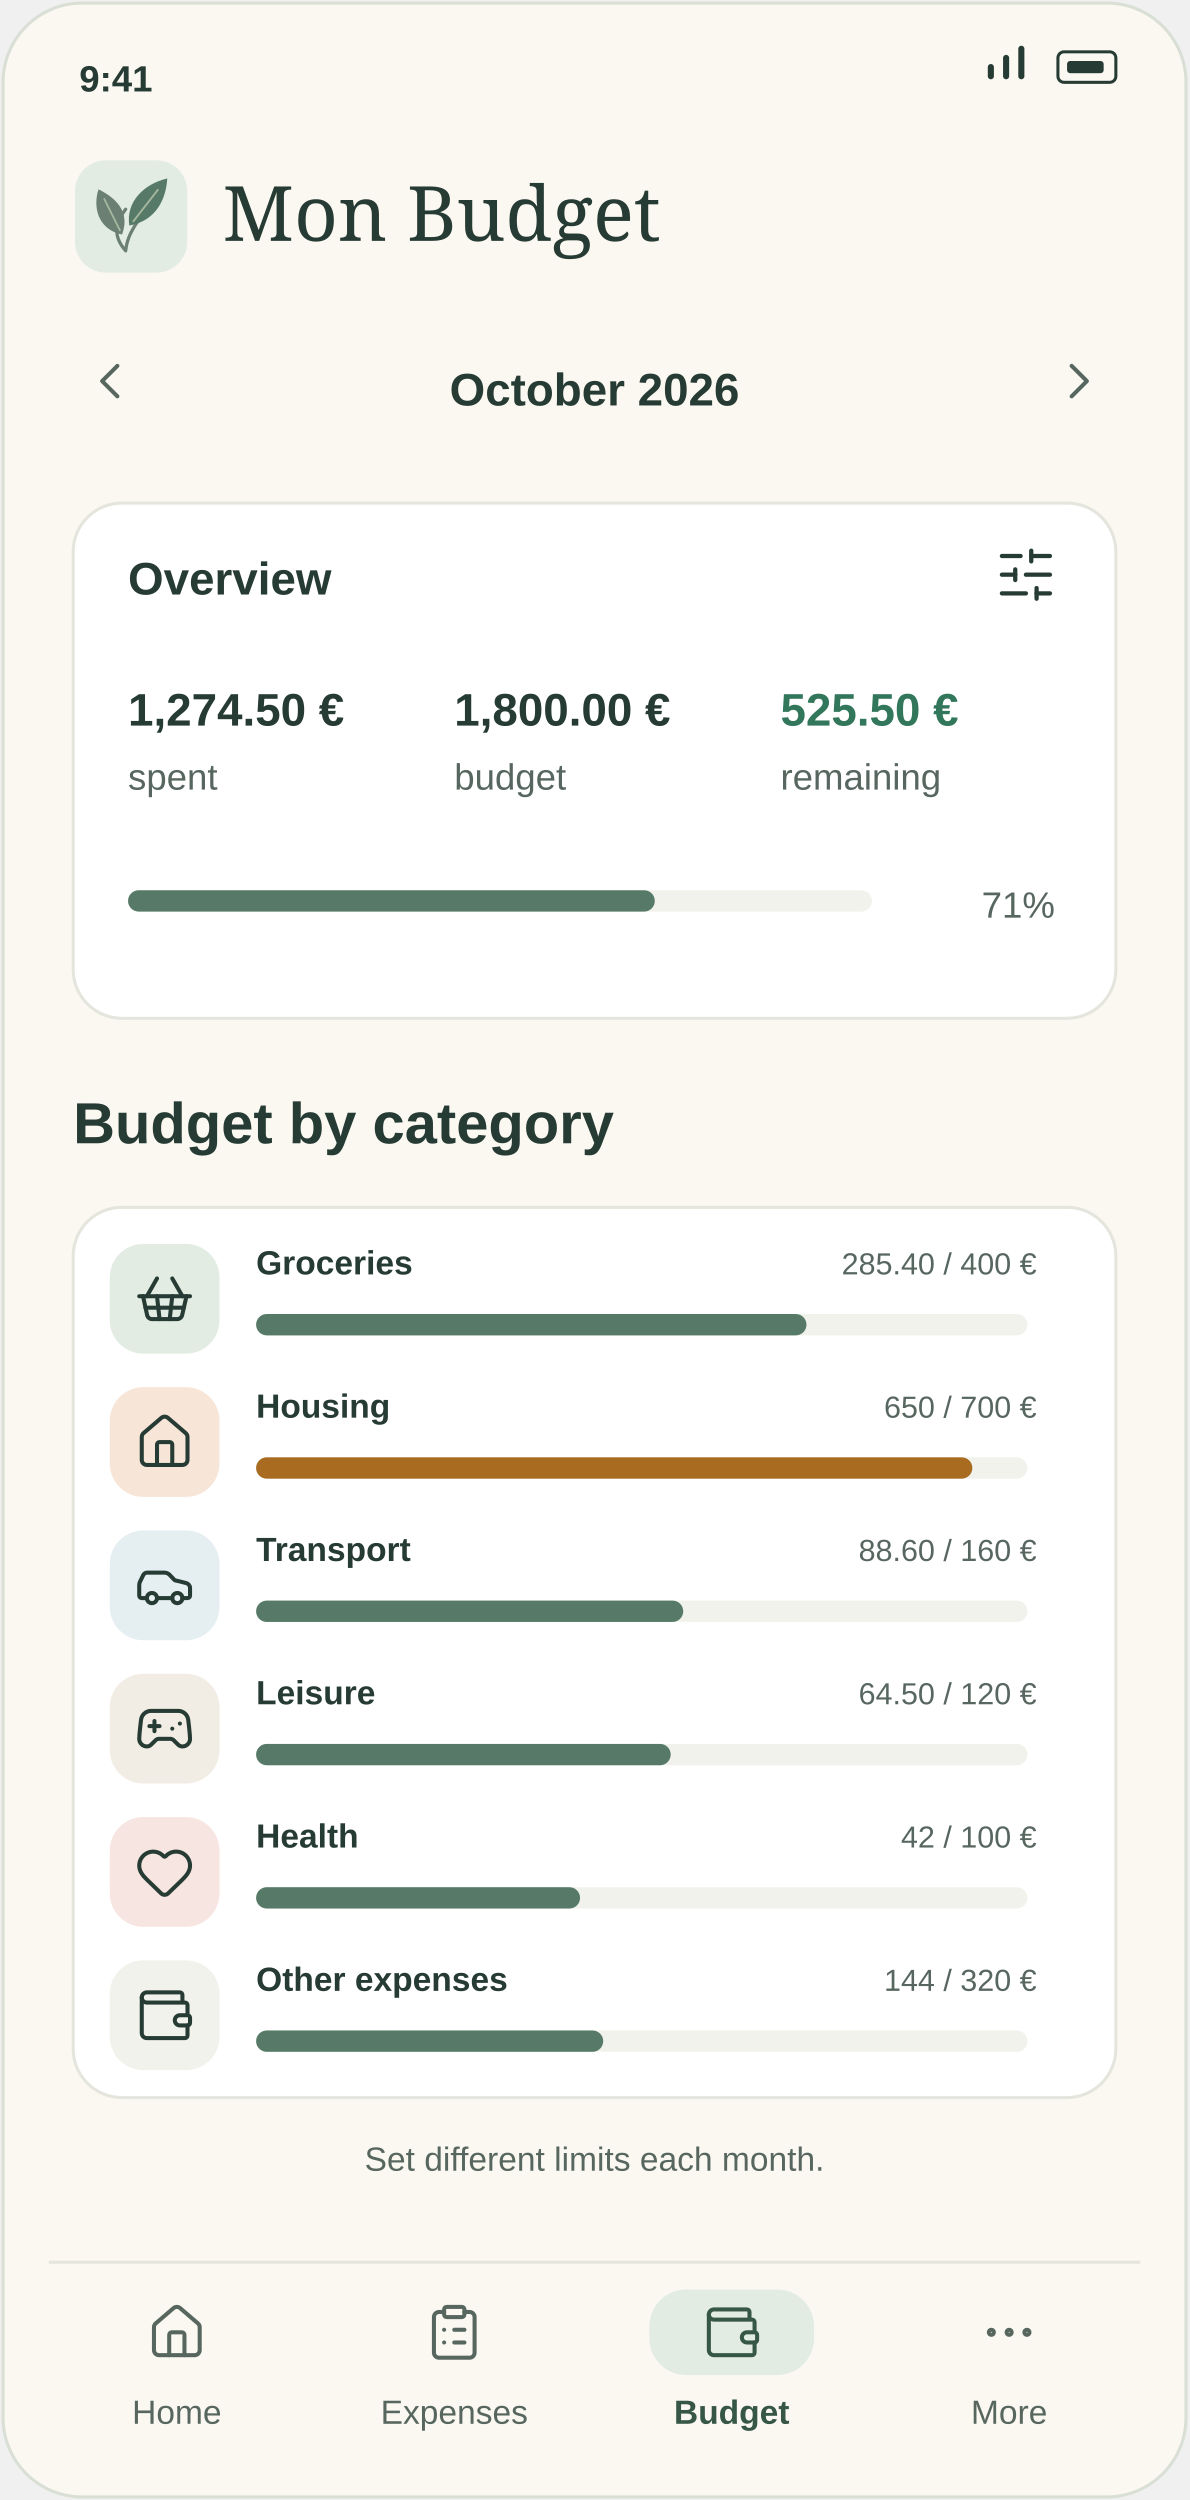
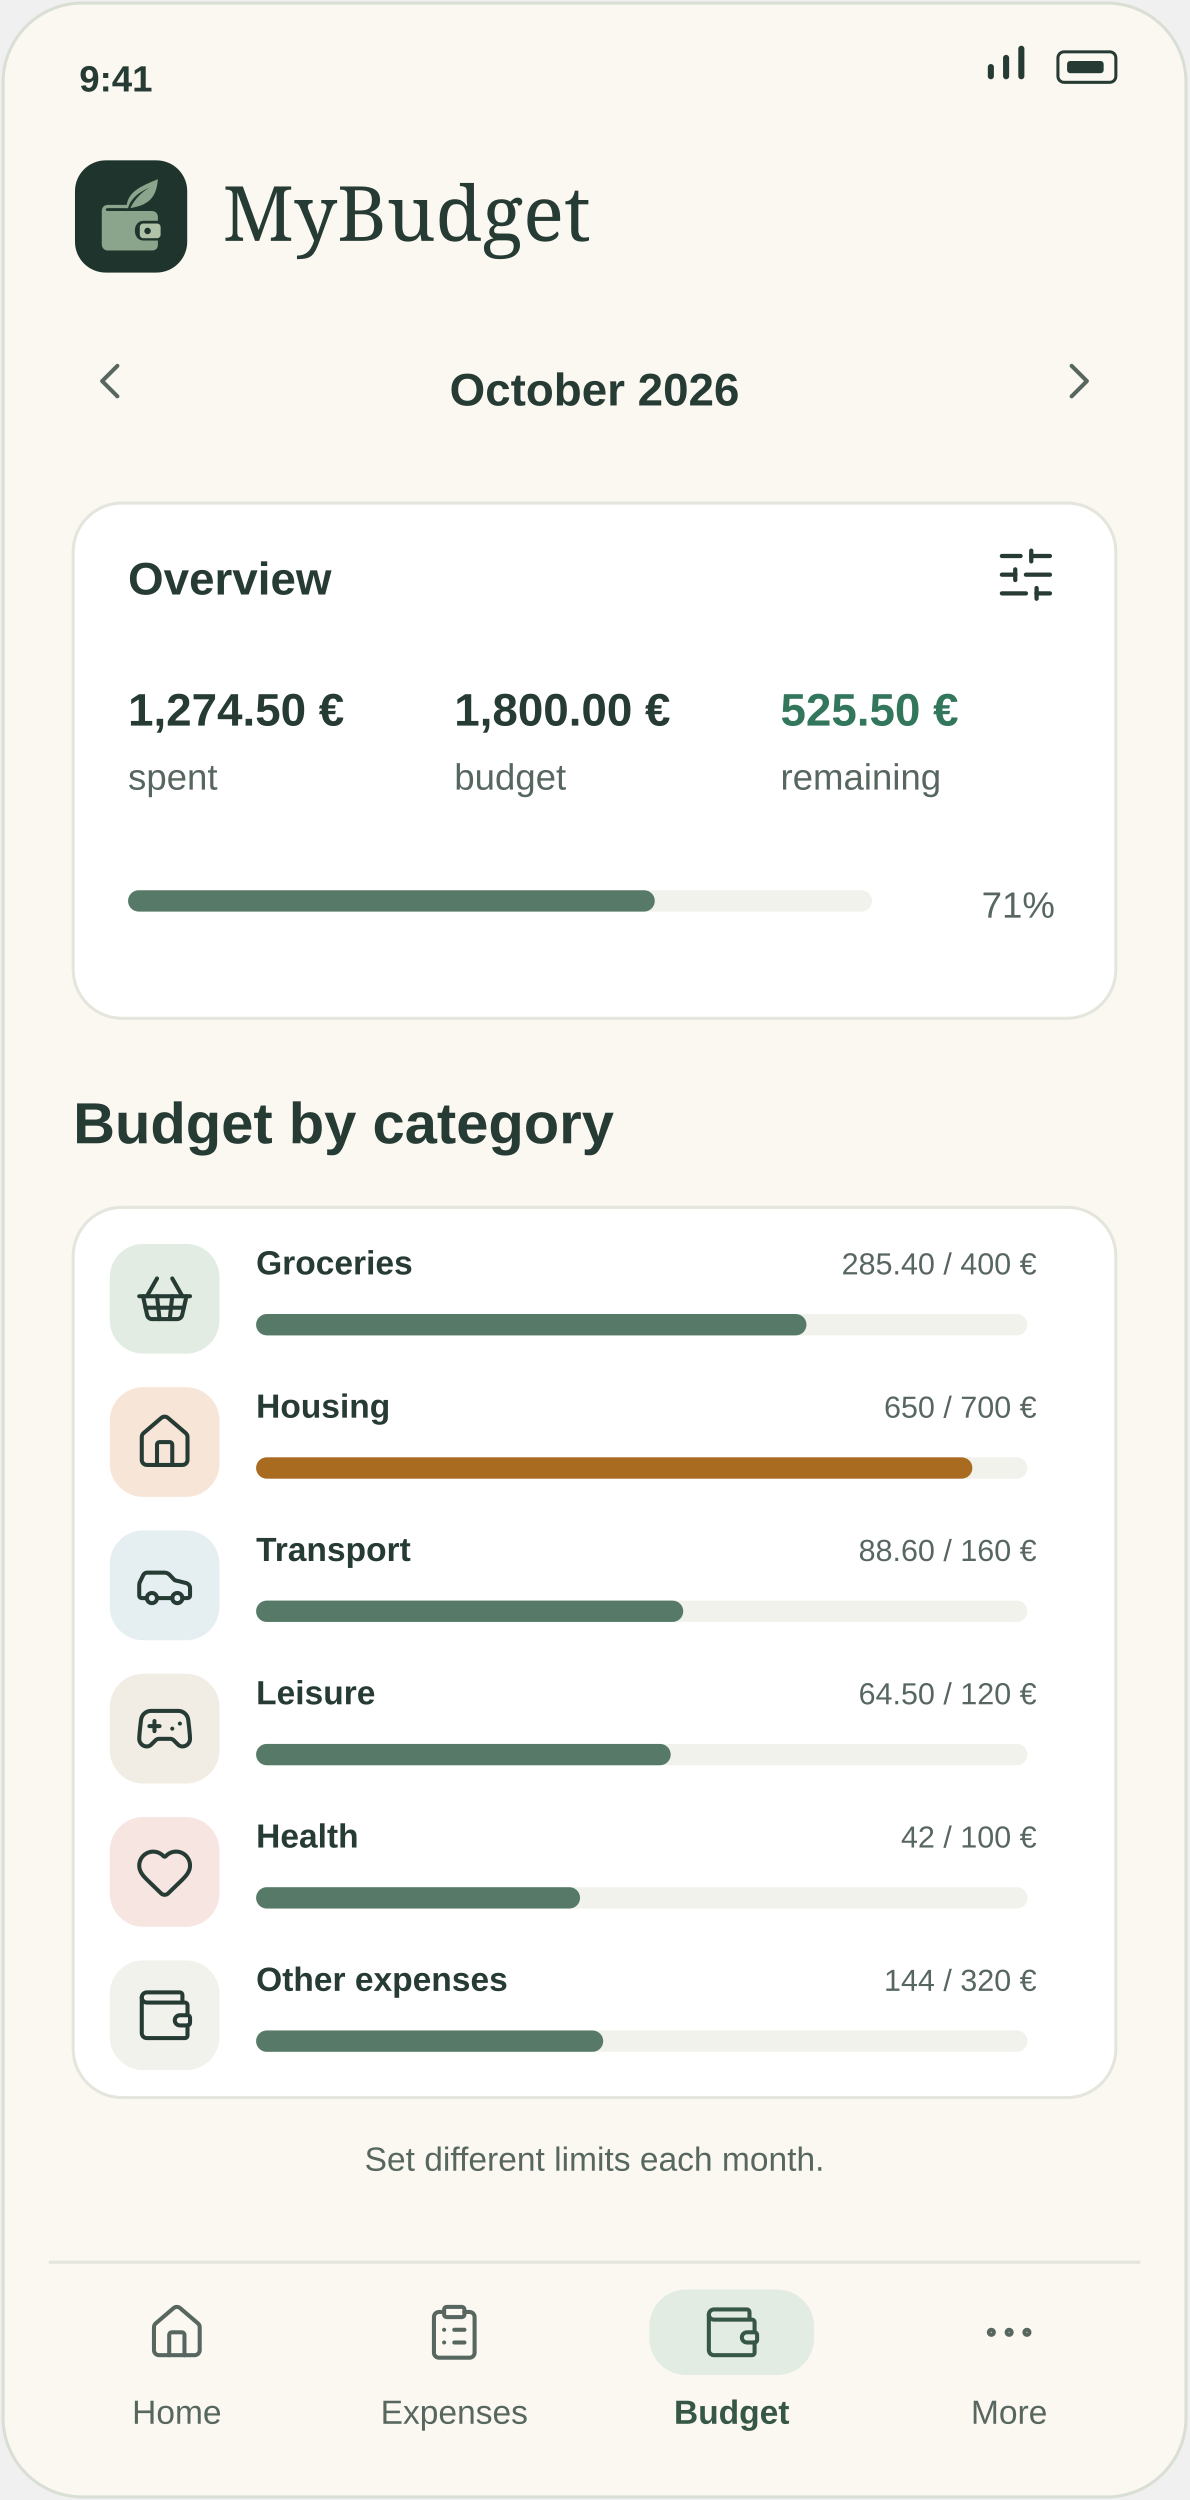
<svg xmlns="http://www.w3.org/2000/svg" width="390" height="820" viewBox="0 0 390 820" xml:lang="en" role="img" aria-labelledby="title desc">
  <defs>
    <symbol id="i-car" viewBox="0 0 24 24">
      <g fill="none" stroke="currentColor" stroke-width="1.6" stroke-linecap="round" stroke-linejoin="round">
        <path d="M19 17h2c.6 0 1-.4 1-1v-3c0-.9-.7-1.7-1.5-1.9C18.7 10.6 16 10 16 10s-1.3-1.4-2.2-2.3c-.5-.4-1.1-.7-1.8-.7H5c-.6 0-1.1.4-1.4.9l-1.4 2.9A3.7 3.7 0 0 0 2 12v4c0 .6.4 1 1 1h2" />
        <circle cx="7" cy="17" r="2" />
        <path d="M9 17h6" />
        <circle cx="17" cy="17" r="2" />
      </g>
    </symbol>
    <symbol id="i-chevron-left" viewBox="0 0 24 24">
      <g fill="none" stroke="currentColor" stroke-width="1.6" stroke-linecap="round" stroke-linejoin="round">
        <path d="m15 18-6-6 6-6" />
      </g>
    </symbol>
    <symbol id="i-chevron-right" viewBox="0 0 24 24">
      <g fill="none" stroke="currentColor" stroke-width="1.6" stroke-linecap="round" stroke-linejoin="round">
        <path d="m9 18 6-6-6-6" />
      </g>
    </symbol>
    <symbol id="i-clipboard-list" viewBox="0 0 24 24">
      <g fill="none" stroke="currentColor" stroke-width="1.6" stroke-linecap="round" stroke-linejoin="round">
        <rect width="8" height="4" x="8" y="2" rx="1" ry="1" />
        <path d="M16 4h2a2 2 0 0 1 2 2v14a2 2 0 0 1-2 2H6a2 2 0 0 1-2-2V6a2 2 0 0 1 2-2h2" />
        <path d="M12 11h4" />
        <path d="M12 16h4" />
        <path d="M8 11h.01" />
        <path d="M8 16h.01" />
      </g>
    </symbol>
    <symbol id="i-ellipsis" viewBox="0 0 24 24">
      <g fill="none" stroke="currentColor" stroke-width="1.6" stroke-linecap="round" stroke-linejoin="round">
        <circle cx="12" cy="12" r="1" />
        <circle cx="19" cy="12" r="1" />
        <circle cx="5" cy="12" r="1" />
      </g>
    </symbol>
    <symbol id="i-gamepad-2" viewBox="0 0 24 24">
      <g fill="none" stroke="currentColor" stroke-width="1.6" stroke-linecap="round" stroke-linejoin="round">
        <line x1="6" x2="10" y1="11" y2="11" />
        <line x1="8" x2="8" y1="9" y2="13" />
        <line x1="15" x2="15.01" y1="12" y2="12" />
        <line x1="18" x2="18.01" y1="10" y2="10" />
        <path d="M17.32 5H6.68a4 4 0 0 0-3.978 3.59c-.006.052-.01.101-.017.152C2.604 9.416 2 14.456 2 16a3 3 0 0 0 3 3c1 0 1.5-.5 2-1l1.414-1.414A2 2 0 0 1 9.828 16h4.344a2 2 0 0 1 1.414.586L17 18c.5.5 1 1 2 1a3 3 0 0 0 3-3c0-1.545-.604-6.584-.685-7.258-.007-.05-.011-.1-.017-.151A4 4 0 0 0 17.32 5z" />
      </g>
    </symbol>
    <symbol id="i-heart" viewBox="0 0 24 24">
      <g fill="none" stroke="currentColor" stroke-width="1.6" stroke-linecap="round" stroke-linejoin="round">
        <path d="M2 9.5a5.5 5.5 0 0 1 9.591-3.676.56.56 0 0 0 .818 0A5.49 5.49 0 0 1 22 9.5c0 2.29-1.5 4-3 5.5l-5.492 5.313a2 2 0 0 1-3 .019L5 15c-1.5-1.5-3-3.2-3-5.5" />
      </g>
    </symbol>
    <symbol id="i-house" viewBox="0 0 24 24">
      <g fill="none" stroke="currentColor" stroke-width="1.6" stroke-linecap="round" stroke-linejoin="round">
        <path d="M15 21v-8a1 1 0 0 0-1-1h-4a1 1 0 0 0-1 1v8" />
        <path d="M3 10a2 2 0 0 1 .709-1.528l7-6a2 2 0 0 1 2.582 0l7 6A2 2 0 0 1 21 10v9a2 2 0 0 1-2 2H5a2 2 0 0 1-2-2z" />
      </g>
    </symbol>
    <symbol id="i-shopping-basket" viewBox="0 0 24 24">
      <g fill="none" stroke="currentColor" stroke-width="1.6" stroke-linecap="round" stroke-linejoin="round">
        <path d="m15 11-1 9" />
        <path d="m19 11-4-7" />
        <path d="M2 11h20" />
        <path d="m3.5 11 1.6 7.4a2 2 0 0 0 2 1.6h9.8a2 2 0 0 0 2-1.6l1.7-7.4" />
        <path d="M4.5 15.5h15" />
        <path d="m5 11 4-7" />
        <path d="m9 11 1 9" />
      </g>
    </symbol>
    <symbol id="i-sliders-horizontal" viewBox="0 0 24 24">
      <g fill="none" stroke="currentColor" stroke-width="1.6" stroke-linecap="round" stroke-linejoin="round">
        <path d="M10 5H3" />
        <path d="M12 19H3" />
        <path d="M14 3v4" />
        <path d="M16 17v4" />
        <path d="M21 12h-9" />
        <path d="M21 19h-5" />
        <path d="M21 5h-7" />
        <path d="M8 10v4" />
        <path d="M8 12H3" />
      </g>
    </symbol>
    <symbol id="i-wallet" viewBox="0 0 24 24">
      <g fill="none" stroke="currentColor" stroke-width="1.6" stroke-linecap="round" stroke-linejoin="round">
        <path d="M19 7V4a1 1 0 0 0-1-1H5a2 2 0 0 0 0 4h15a1 1 0 0 1 1 1v4h-3a2 2 0 0 0 0 4h3a1 1 0 0 0 1-1v-2a1 1 0 0 0-1-1" />
        <path d="M3 5v14a2 2 0 0 0 2 2h15a1 1 0 0 0 1-1v-4" />
      </g>
    </symbol>
    <symbol id="brand" viewBox="0 0 64 64">
-       <rect x="1" y="1" width="62" height="62" rx="17" fill="#E2ECE3" />
-       <path d="M29 51C22 43 23 36 29 28M29 51C30 41 36 34 43 25" fill="none" stroke="#6B7F73" stroke-width="1.8" stroke-linecap="round" />
-       <path d="M27 42C13 39 11 26 14 17C26 23 31 31 27 42Z" fill="#6B7F73" />
-       <path d="M31 37C29 24 39 14 52 11C51 26 43 35 31 37Z" fill="#577A68" />
-       <path d="M26 40L17 22M33 35L47 17" fill="none" stroke="#A7B89F" />
+       <rect x="1" y="1" width="62" height="62" rx="17" fill="#1E342C" />
+       <path d="M29.4 27.4C29.7 18.3 37.4 15.3 46.8 11.4C46 22.1 41.2 25.7 31.6 27.4C33.7 22.9 37.4 18.7 42.5 15.9C35.1 19 31.5 23 30.3 27.4Z" fill="#8BA58C" />
+       <path d="M19.2 25.6H30V27.4H19.1C17.6 27.4 17.6 29 19.1 29H43.4C45.5 29 46.8 30.4 46.8 32.4V34.4H38.8C32.5 34.4 32.5 45.3 38.8 45.3H46.8V47.5C46.8 49.8 45.5 50.8 43.4 50.8H19.2C17 50.8 15.8 49.3 15.8 47V29.2C15.8 26.8 17.3 25.6 19.2 25.6Z" fill="#8BA58C" />
+       <rect x="36.8" y="35.9" width="11.5" height="8.1" rx="1.9" fill="#B0C2A7" />
+       <circle cx="41.1" cy="40" r="1.8" fill="#1E342C" />
    </symbol>
  </defs>
  <g font-family="Arial,sans-serif" fill="#273B35">
    <rect x="1" y="1" width="388" height="818" rx="26" fill="#FAF8F1" stroke="#D9DFD5" />
    <text x="26" y="30" font-size="12" font-weight="600">9:41</text>
    <path d="M325 25v-3m5 3v-6m5 6v-9" stroke="#273B35" stroke-width="2" stroke-linecap="round" />
    <rect x="347" y="17" width="19" height="10" rx="2" fill="none" stroke="#273B35" />
    <rect x="350" y="20" width="12" height="4" rx="1" fill="#273B35" />
    <use href="#brand" x="24" y="52" width="38" height="38" />
-     <text x="73" y="79" font-size="25" font-family="Georgia,serif">Mon Budget</text>
+     <text x="73" y="79" font-size="25" font-family="Georgia,serif">MyBudget</text>
    <use href="#i-chevron-left" x="26" y="115" width="20" height="20" color="#57675F" />
    <text x="195" y="133" font-size="15" font-weight="600" text-anchor="middle">October 2026</text>
    <use href="#i-chevron-right" x="344" y="115" width="20" height="20" color="#57675F" />
    <rect x="24" y="165" width="342" height="169" rx="16" fill="#FFFFFF" stroke="#E4E5DC" />
    <text x="42" y="195" font-size="15" font-weight="600">Overview</text>
    <use href="#i-sliders-horizontal" x="326" y="178" width="21" height="21" color="#273B35" />
    <text x="42" y="238" font-size="15" fill="#273B35" font-weight="600">1,274.50 €</text>
    <text x="42" y="259" font-size="12" fill="#57675F">spent</text>
    <text x="149" y="238" font-size="15" fill="#273B35" font-weight="600">1,800.00 €</text>
    <text x="149" y="259" font-size="12" fill="#57675F">budget</text>
    <text x="256" y="238" font-size="15" fill="#32765B" font-weight="600">525.50 €</text>
    <text x="256" y="259" font-size="12" fill="#57675F">remaining</text>
    <rect x="42" y="292" width="244" height="7" rx="3.5" fill="#F0F2EB" />
    <rect x="42" y="292" width="172.77" height="7" rx="3.5" fill="#577A68" />
    <text x="346" y="301" font-size="12" fill="#57675F" text-anchor="end">71%</text>
    <text x="24" y="375" font-size="19" font-weight="600">Budget by category</text>
    <rect x="24" y="396" width="342" height="292" rx="16" fill="#FFFFFF" stroke="#E4E5DC" />
    <rect x="36" y="408" width="36" height="36" rx="11" fill="#E2ECE3" />
    <use href="#i-shopping-basket" x="44" y="416" width="20" height="20" color="#273B35" />
    <text x="84" y="418" font-size="11" font-weight="600">Groceries</text>
    <text x="340" y="418" font-size="10" fill="#57675F" text-anchor="end">285.40 / 400 €</text>
    <rect x="84" y="431" width="253" height="7" rx="3.5" fill="#F0F2EB" />
    <rect x="84" y="431" width="180.52" height="7" rx="3.5" fill="#577A68" />
    <rect x="36" y="455" width="36" height="36" rx="11" fill="#F7E5D8" />
    <use href="#i-house" x="44" y="463" width="20" height="20" color="#273B35" />
    <text x="84" y="465" font-size="11" font-weight="600">Housing</text>
    <text x="340" y="465" font-size="10" fill="#57675F" text-anchor="end">650 / 700 €</text>
    <rect x="84" y="478" width="253" height="7" rx="3.5" fill="#F0F2EB" />
    <rect x="84" y="478" width="234.93" height="7" rx="3.5" fill="#A86B20" />
    <rect x="36" y="502" width="36" height="36" rx="11" fill="#E5EEF1" />
    <use href="#i-car" x="44" y="510" width="20" height="20" color="#273B35" />
    <text x="84" y="512" font-size="11" font-weight="600">Transport</text>
    <text x="340" y="512" font-size="10" fill="#57675F" text-anchor="end">88.60 / 160 €</text>
    <rect x="84" y="525" width="253" height="7" rx="3.5" fill="#F0F2EB" />
    <rect x="84" y="525" width="140.1" height="7" rx="3.5" fill="#577A68" />
    <rect x="36" y="549" width="36" height="36" rx="11" fill="#F1EDE4" />
    <use href="#i-gamepad-2" x="44" y="557" width="20" height="20" color="#273B35" />
    <text x="84" y="559" font-size="11" font-weight="600">Leisure</text>
    <text x="340" y="559" font-size="10" fill="#57675F" text-anchor="end">64.50 / 120 €</text>
    <rect x="84" y="572" width="253" height="7" rx="3.5" fill="#F0F2EB" />
    <rect x="84" y="572" width="135.99" height="7" rx="3.5" fill="#577A68" />
    <rect x="36" y="596" width="36" height="36" rx="11" fill="#F7E5E1" />
    <use href="#i-heart" x="44" y="604" width="20" height="20" color="#273B35" />
    <text x="84" y="606" font-size="11" font-weight="600">Health</text>
    <text x="340" y="606" font-size="10" fill="#57675F" text-anchor="end">42 / 100 €</text>
    <rect x="84" y="619" width="253" height="7" rx="3.5" fill="#F0F2EB" />
    <rect x="84" y="619" width="106.26" height="7" rx="3.5" fill="#577A68" />
    <rect x="36" y="643" width="36" height="36" rx="11" fill="#F0F2EB" />
    <use href="#i-wallet" x="44" y="651" width="20" height="20" color="#273B35" />
    <text x="84" y="653" font-size="11" font-weight="600">Other expenses</text>
    <text x="340" y="653" font-size="10" fill="#57675F" text-anchor="end">144 / 320 €</text>
    <rect x="84" y="666" width="253" height="7" rx="3.5" fill="#F0F2EB" />
    <rect x="84" y="666" width="113.85" height="7" rx="3.5" fill="#577A68" />
    <text x="195" y="712" font-size="11" fill="#57675F" text-anchor="middle">Set different limits each month.</text>
    <path d="M16 742h358" stroke="#E4E5DC" />
    <use href="#i-house" x="48" y="755" width="20" height="20" color="#57675F" />
    <text x="58" y="795" font-size="11" fill="#57675F" font-weight="400" text-anchor="middle">Home</text>
    <use href="#i-clipboard-list" x="139" y="755" width="20" height="20" color="#57675F" />
    <text x="149" y="795" font-size="11" fill="#57675F" font-weight="400" text-anchor="middle">Expenses</text>
    <rect x="213" y="751" width="54" height="28" rx="12" fill="#E2ECE3" />
    <use href="#i-wallet" x="230" y="755" width="20" height="20" color="#365646" />
    <text x="240" y="795" font-size="11" fill="#365646" font-weight="600" text-anchor="middle">Budget</text>
    <use href="#i-ellipsis" x="321" y="755" width="20" height="20" color="#57675F" />
    <text x="331" y="795" font-size="11" fill="#57675F" font-weight="400" text-anchor="middle">More</text>
  </g>
</svg>
